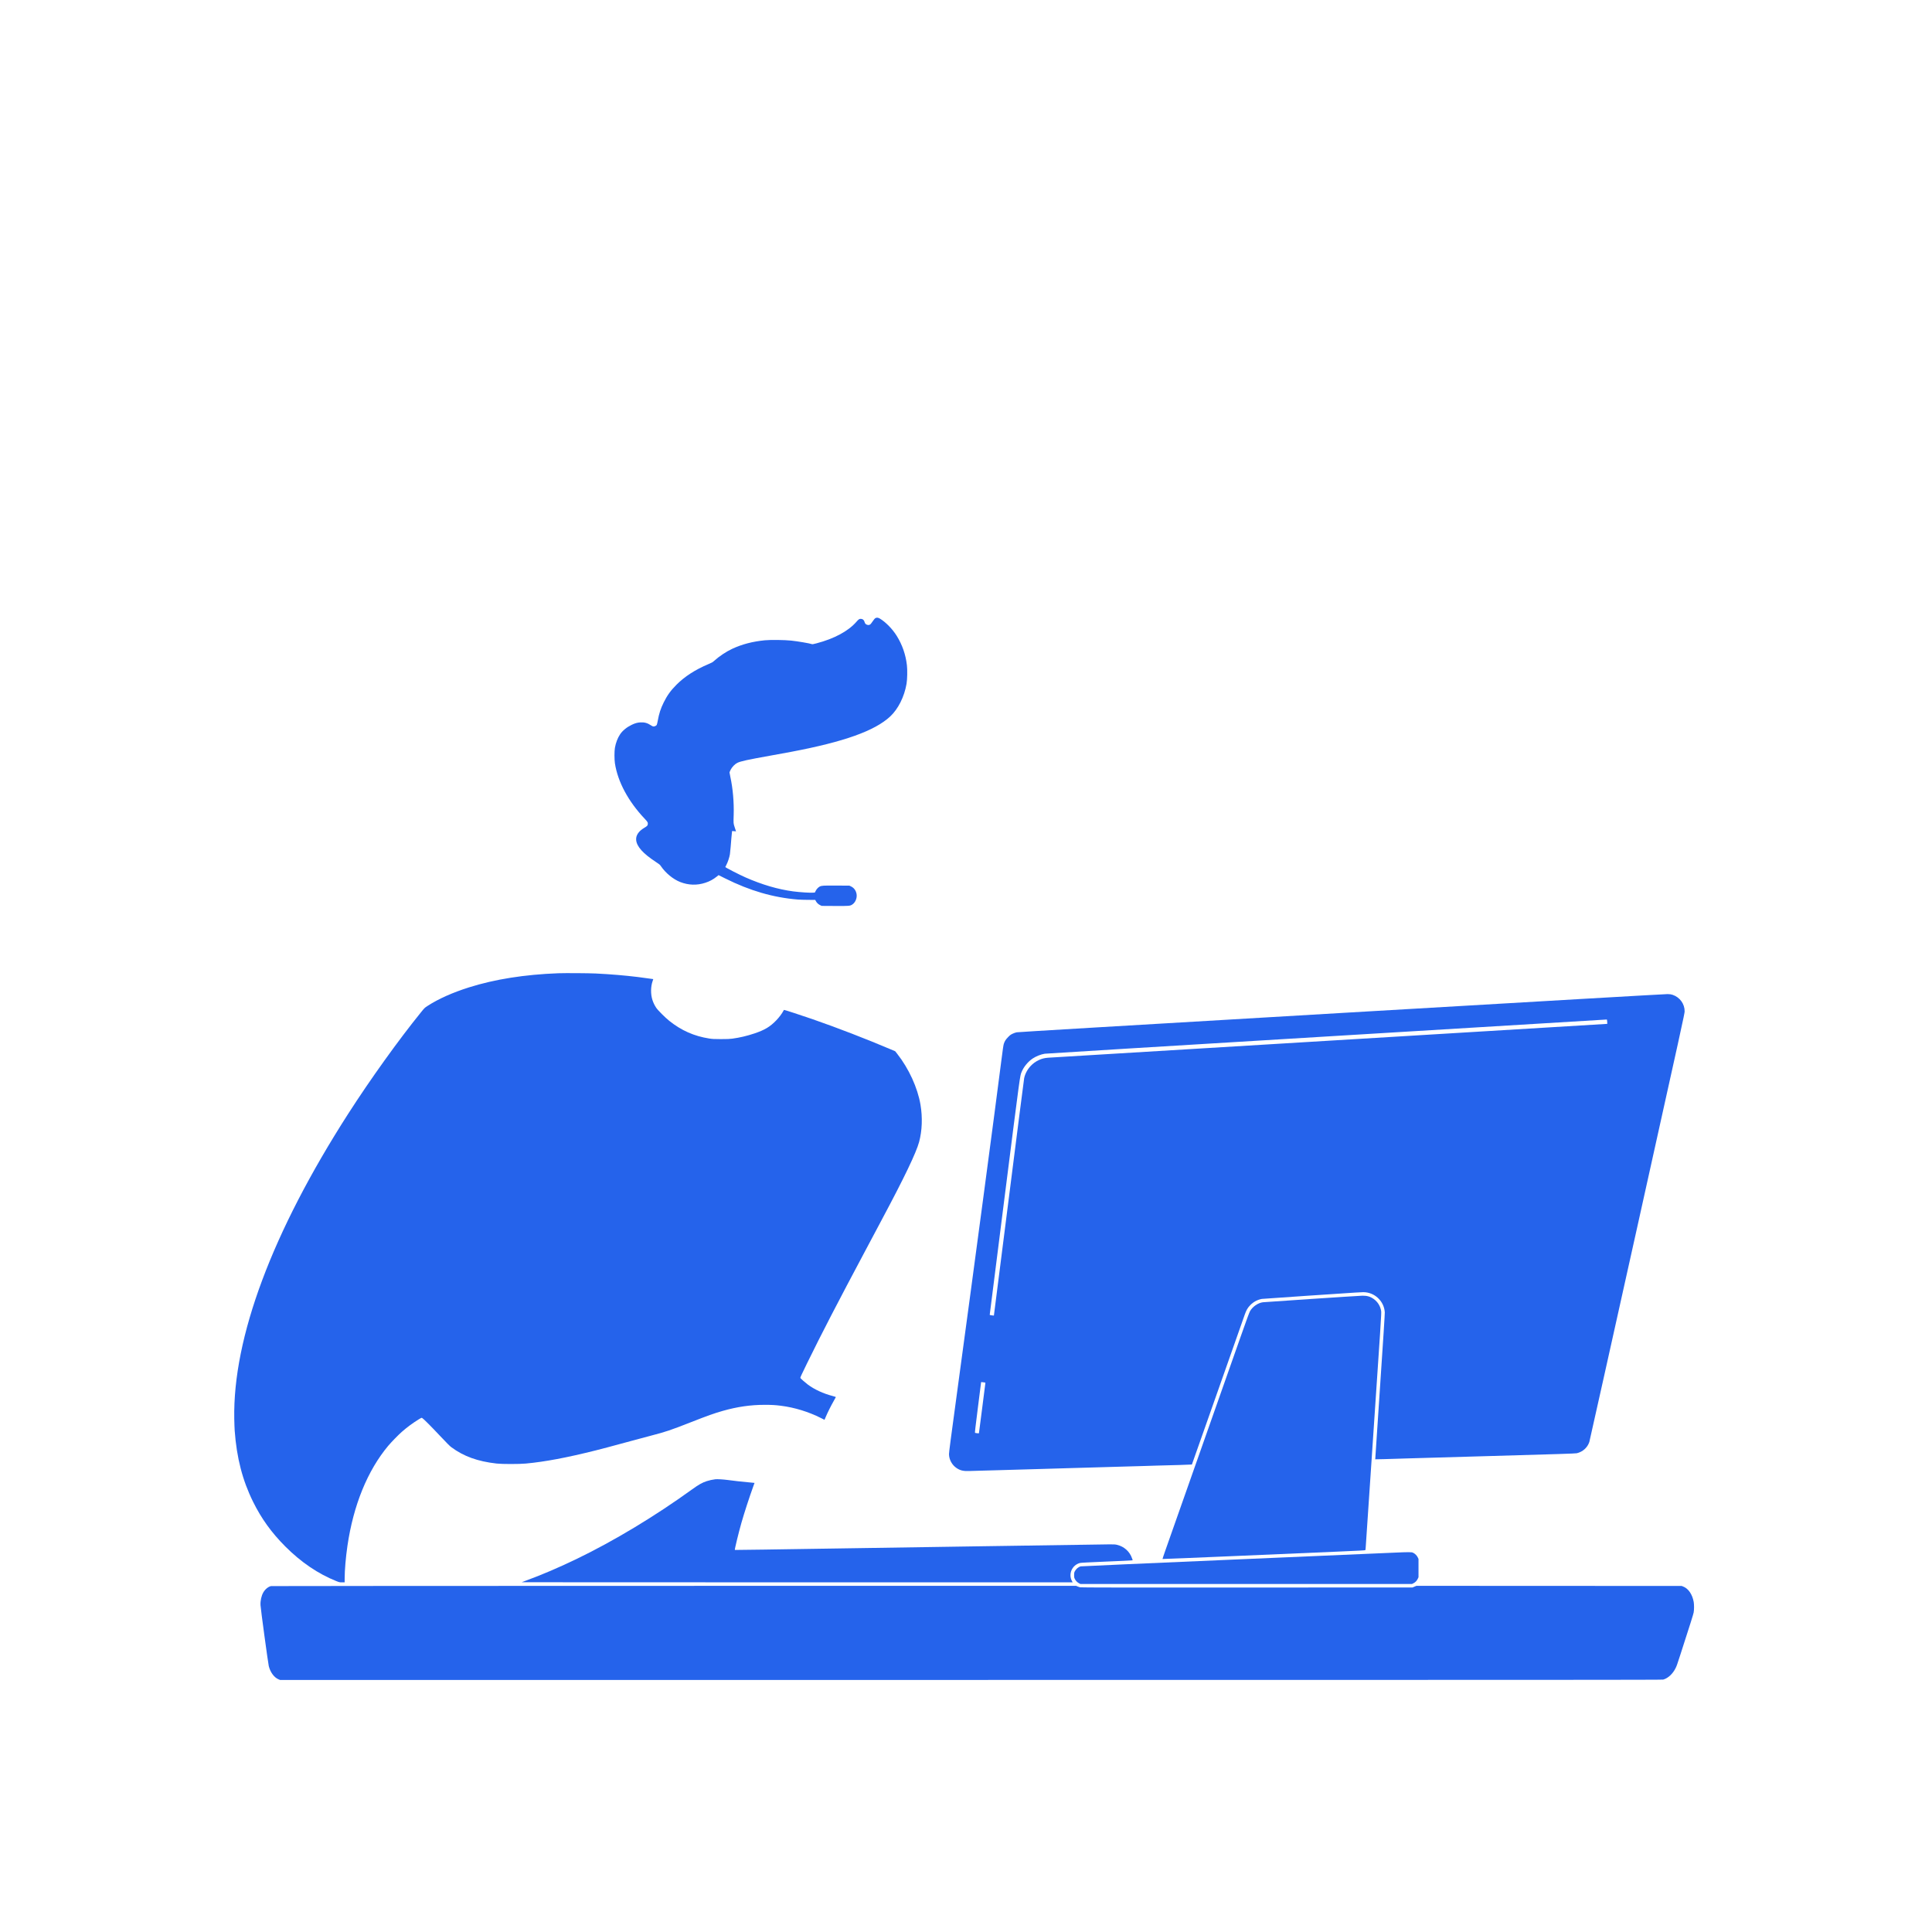
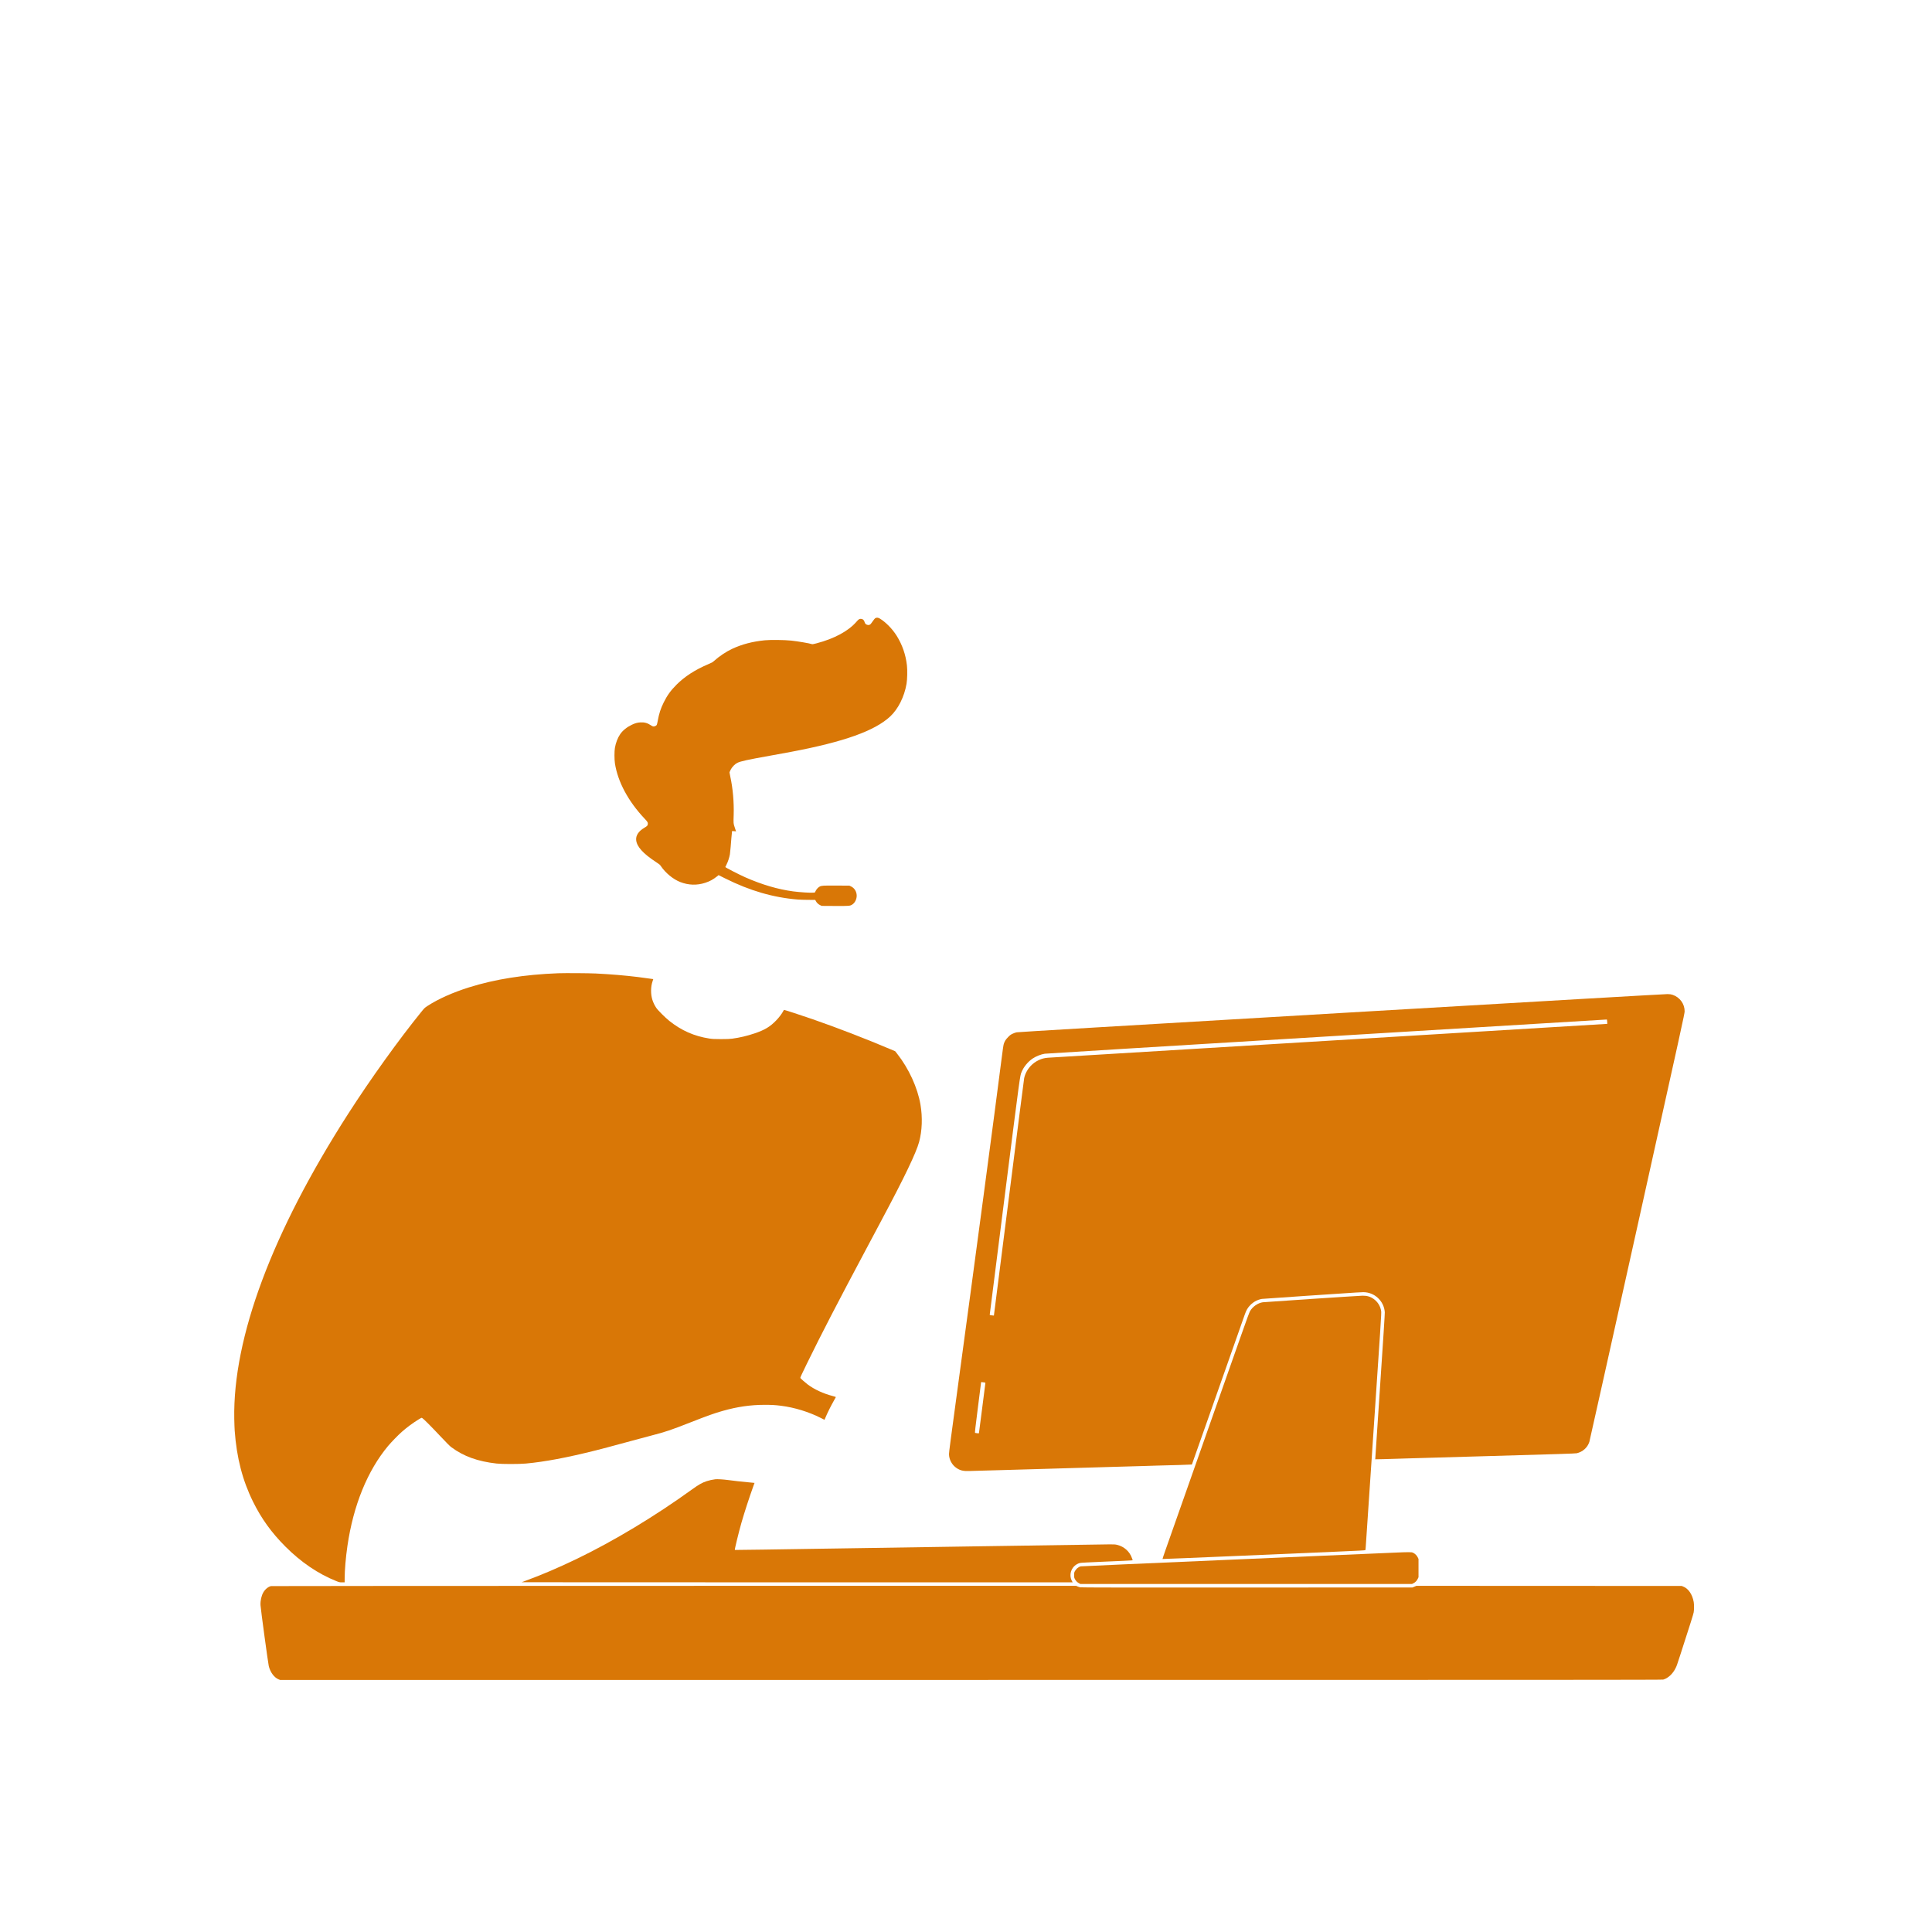
<svg xmlns="http://www.w3.org/2000/svg" version="1.0" width="7730pt" height="7730pt" viewBox="0 0 7730 7730" preserveAspectRatio="xMidYMid meet">
-   <g transform="translate(0,7730) scale(0.1,-0.1)" fill="#2563EB" stroke="none">
+   <g transform="translate(0,7730) scale(0.1,-0.1)" fill="#D97706" stroke="none">
    <path d="M35028 52570 c-26 -14 -59 -52 -109 -125 -39 -58 -82 -114 -96 -125 -38 -30 -87 -35 -138 -15 -51 19 -78 51 -94 111 -21 79 -76 124 -151 124 -60 0 -87 -18 -174 -118 -327 -375 -886 -676 -1601 -863 -127 -33 -162 -39 -184 -30 -73 29 -571 114 -821 140 -274 29 -833 35 -1060 13 -494 -50 -912 -159 -1303 -341 -240 -111 -530 -305 -726 -484 -60 -55 -85 -69 -232 -131 -525 -222 -943 -492 -1271 -820 -229 -228 -375 -431 -513 -711 -122 -247 -186 -443 -239 -738 -14 -77 -32 -150 -41 -164 -23 -35 -98 -66 -140 -59 -19 4 -57 23 -85 42 -139 95 -265 131 -430 121 -119 -7 -217 -35 -345 -97 -201 -97 -366 -232 -464 -379 -98 -145 -174 -342 -208 -541 -24 -135 -23 -465 0 -620 114 -741 536 -1526 1190 -2217 123 -130 136 -154 124 -230 -8 -48 -31 -70 -138 -134 -228 -134 -342 -304 -326 -487 22 -261 272 -540 785 -877 144 -94 166 -112 203 -167 185 -275 491 -527 774 -638 332 -129 671 -140 1005 -30 178 58 316 133 463 251 l67 55 263 -131 c991 -495 1921 -765 2907 -846 80 -7 269 -12 421 -13 l277 -1 22 -43 c39 -73 96 -129 168 -164 l67 -33 528 -3 c582 -3 604 -1 697 58 124 80 198 259 172 416 -23 142 -101 249 -222 308 l-65 31 -515 3 c-539 3 -595 0 -674 -40 -59 -30 -130 -107 -162 -176 l-29 -60 -53 -7 c-107 -13 -541 14 -820 51 -607 81 -1240 267 -1907 560 -250 110 -805 395 -805 414 0 4 20 45 45 91 56 106 119 296 139 419 8 52 22 190 31 305 17 231 41 503 51 578 l6 48 78 -7 78 -6 -50 153 c-56 173 -54 146 -43 514 15 501 -34 1055 -132 1505 -20 91 -35 173 -35 184 1 10 20 57 44 105 55 111 169 230 269 279 136 66 394 122 1319 288 261 46 642 116 845 155 2111 400 3335 838 3953 1414 319 298 564 788 653 1305 30 177 38 550 15 745 -49 425 -186 818 -407 1173 -170 274 -438 548 -673 691 -70 42 -127 49 -178 21z" />
    <path d="M22335 38360 c-1353 -52 -2535 -239 -3573 -566 -653 -206 -1226 -462 -1649 -737 -122 -78 -124 -80 -266 -255 -900 -1110 -2030 -2685 -2915 -4064 -3042 -4738 -4618 -8958 -4559 -12203 4 -181 11 -395 17 -475 79 -1088 312 -1990 735 -2845 337 -681 737 -1235 1293 -1793 627 -628 1312 -1093 2040 -1383 119 -48 125 -49 227 -49 l105 0 0 153 c0 333 44 848 111 1307 238 1625 802 3010 1630 4001 124 148 405 436 543 558 216 190 446 359 690 509 97 60 99 61 129 46 48 -25 352 -330 730 -732 257 -273 373 -390 436 -436 494 -366 1054 -568 1811 -653 223 -25 895 -25 1170 0 758 70 1637 235 2800 527 318 80 432 111 1400 373 294 80 659 178 810 217 589 153 777 216 1595 537 669 263 937 358 1269 452 588 167 1117 243 1681 243 277 0 428 -8 660 -38 536 -68 1101 -242 1590 -489 l144 -72 47 111 c74 176 215 457 314 630 50 87 92 163 93 168 1 5 -56 24 -128 43 -376 98 -731 262 -996 460 -99 74 -284 238 -298 263 -7 13 57 151 263 572 599 1224 1204 2392 2391 4620 221 415 444 834 495 930 51 96 112 211 135 255 879 1645 1353 2635 1469 3065 121 451 141 982 55 1490 -114 677 -466 1446 -933 2039 l-79 100 -181 77 c-990 420 -2121 857 -3111 1201 -451 156 -1146 383 -1156 377 -5 -3 -19 -24 -30 -47 -50 -98 -170 -258 -279 -370 -249 -259 -463 -387 -877 -526 -298 -100 -583 -167 -883 -208 -108 -14 -200 -18 -455 -18 -281 1 -338 4 -465 23 -605 94 -1116 320 -1598 704 -169 135 -463 429 -530 531 -62 94 -113 199 -147 304 -77 236 -73 541 10 770 13 37 23 68 22 69 -4 3 -384 54 -622 84 -516 63 -1061 109 -1675 140 -276 14 -1232 20 -1505 10z" />
    <path d="M53675 36771 c-8919 -524 -12944 -763 -12998 -774 -43 -9 -117 -34 -165 -58 -73 -35 -102 -56 -177 -133 -95 -96 -137 -163 -174 -275 -14 -43 -46 -261 -96 -660 -238 -1881 -1093 -8290 -1755 -13156 -279 -2048 -340 -2516 -340 -2591 0 -219 118 -438 305 -563 145 -96 268 -125 505 -117 85 3 250 8 365 11 116 3 442 12 725 20 283 8 1071 31 1750 50 679 19 1291 37 1360 40 69 2 229 7 355 10 127 3 284 8 350 10 66 2 224 7 350 10 127 3 280 8 340 10 61 2 218 7 350 10 132 3 287 8 345 10 58 2 218 7 355 10 138 3 300 8 360 10 61 3 272 10 470 15 198 5 448 12 555 15 107 3 278 8 380 10 267 8 495 16 498 19 1 2 246 693 543 1537 297 844 653 1854 791 2244 295 838 723 2052 780 2215 66 188 120 279 229 389 127 127 285 210 457 241 32 5 840 61 1797 125 957 63 1838 122 1958 130 119 8 255 15 301 15 453 0 832 -354 862 -805 4 -53 -61 -1069 -190 -2979 -108 -1594 -195 -2901 -192 -2903 2 -2 151 1 332 6 181 6 419 13 529 16 110 3 268 8 350 11 83 3 1644 48 3470 100 2589 73 3333 97 3381 109 240 56 429 226 504 452 11 32 873 3899 1916 8593 1800 8104 1896 8540 1897 8635 2 297 -190 563 -478 661 -67 22 -101 27 -205 30 -80 2 -4744 -268 -13045 -755z m10629 -347 c3 -48 5 -88 4 -89 -2 -1 -5014 -304 -11138 -674 -6124 -369 -11185 -676 -11246 -681 -143 -13 -243 -39 -360 -94 -131 -62 -232 -135 -327 -236 -131 -140 -225 -317 -260 -490 -9 -41 -284 -2194 -612 -4785 -329 -2590 -598 -4711 -599 -4712 0 -1 -38 3 -84 9 -69 9 -82 13 -82 29 0 10 270 2146 600 4746 628 4956 607 4799 676 4966 85 205 251 406 441 535 130 88 332 169 484 192 42 7 5118 317 11280 690 6162 373 11207 678 11210 679 3 1 9 -38 13 -85z m-24892 -14440 c13 -4 16 -12 12 -32 -2 -15 -61 -470 -129 -1011 -68 -541 -126 -985 -128 -988 -6 -6 -144 9 -157 17 -9 5 21 268 117 1020 l128 1012 70 -6 c39 -4 78 -9 87 -12z" />
    <path d="M52485 25330 c-1050 -71 -1931 -131 -1958 -134 -196 -26 -412 -176 -514 -357 -29 -52 -137 -344 -358 -974 -174 -495 -454 -1289 -622 -1765 -168 -476 -403 -1144 -523 -1485 -120 -341 -316 -897 -435 -1235 -119 -338 -259 -734 -310 -880 -51 -146 -150 -425 -218 -620 -69 -195 -209 -593 -312 -885 -102 -291 -199 -566 -215 -610 -16 -44 -86 -242 -155 -440 -69 -198 -178 -508 -242 -688 -64 -180 -113 -330 -110 -333 3 -3 1330 51 2949 121 1618 69 3442 147 4051 174 844 36 1110 50 1116 60 4 7 11 60 14 119 5 89 110 1649 246 3657 367 5424 385 5696 372 5783 -28 197 -135 372 -297 488 -135 96 -265 135 -451 133 -65 -1 -977 -59 -2028 -129z" />
    <path d="M28620 18114 c-112 -13 -239 -41 -343 -75 -182 -59 -321 -138 -587 -330 -1482 -1072 -3129 -2064 -4626 -2787 -699 -337 -1404 -639 -2004 -857 -102 -37 -187 -69 -189 -71 -2 -2 4957 -4 11021 -4 l11026 0 -29 53 c-153 283 5 639 321 722 37 10 345 26 1034 55 540 22 1002 44 1028 48 l48 7 -29 82 c-92 266 -315 466 -594 533 -69 17 -116 20 -291 20 -115 0 -2531 -36 -5370 -80 -2838 -43 -5332 -82 -5541 -85 -209 -3 -510 -7 -670 -10 -159 -3 -481 -7 -715 -11 -234 -3 -938 -14 -1565 -24 -627 -9 -1142 -16 -1144 -14 -14 12 156 710 263 1084 121 421 310 1002 479 1472 l46 127 -52 5 c-29 4 -131 13 -227 22 -212 18 -550 56 -800 90 -175 23 -413 37 -490 28z" />
    <path d="M55810 15179 c-228 -11 -3142 -136 -6475 -279 -3416 -147 -6077 -265 -6100 -271 -92 -25 -183 -103 -232 -199 -24 -49 -28 -66 -28 -150 0 -85 3 -101 29 -154 36 -73 96 -135 168 -173 l53 -28 6635 0 6635 0 57 28 c75 37 134 98 172 177 l31 65 0 365 0 365 -27 57 c-35 76 -104 148 -175 184 -55 27 -65 29 -193 31 -74 1 -322 -7 -550 -18z" />
    <path d="M10844 13840 c-108 -22 -234 -124 -307 -250 -79 -136 -123 -336 -114 -513 7 -149 303 -2324 331 -2439 63 -251 216 -457 396 -531 l55 -22 27645 0 c23614 0 27652 2 27695 14 197 55 386 231 501 468 40 83 53 120 179 508 403 1245 528 1641 540 1714 19 106 19 312 1 416 -55 305 -215 539 -424 618 l-57 22 -5307 3 -5306 2 -79 -32 -78 -33 -6620 -3 c-5050 -2 -6633 0 -6675 9 -30 6 -79 22 -109 35 l-53 24 -16087 -1 c-8847 -1 -16105 -5 -16127 -9z" />
  </g>
</svg>
